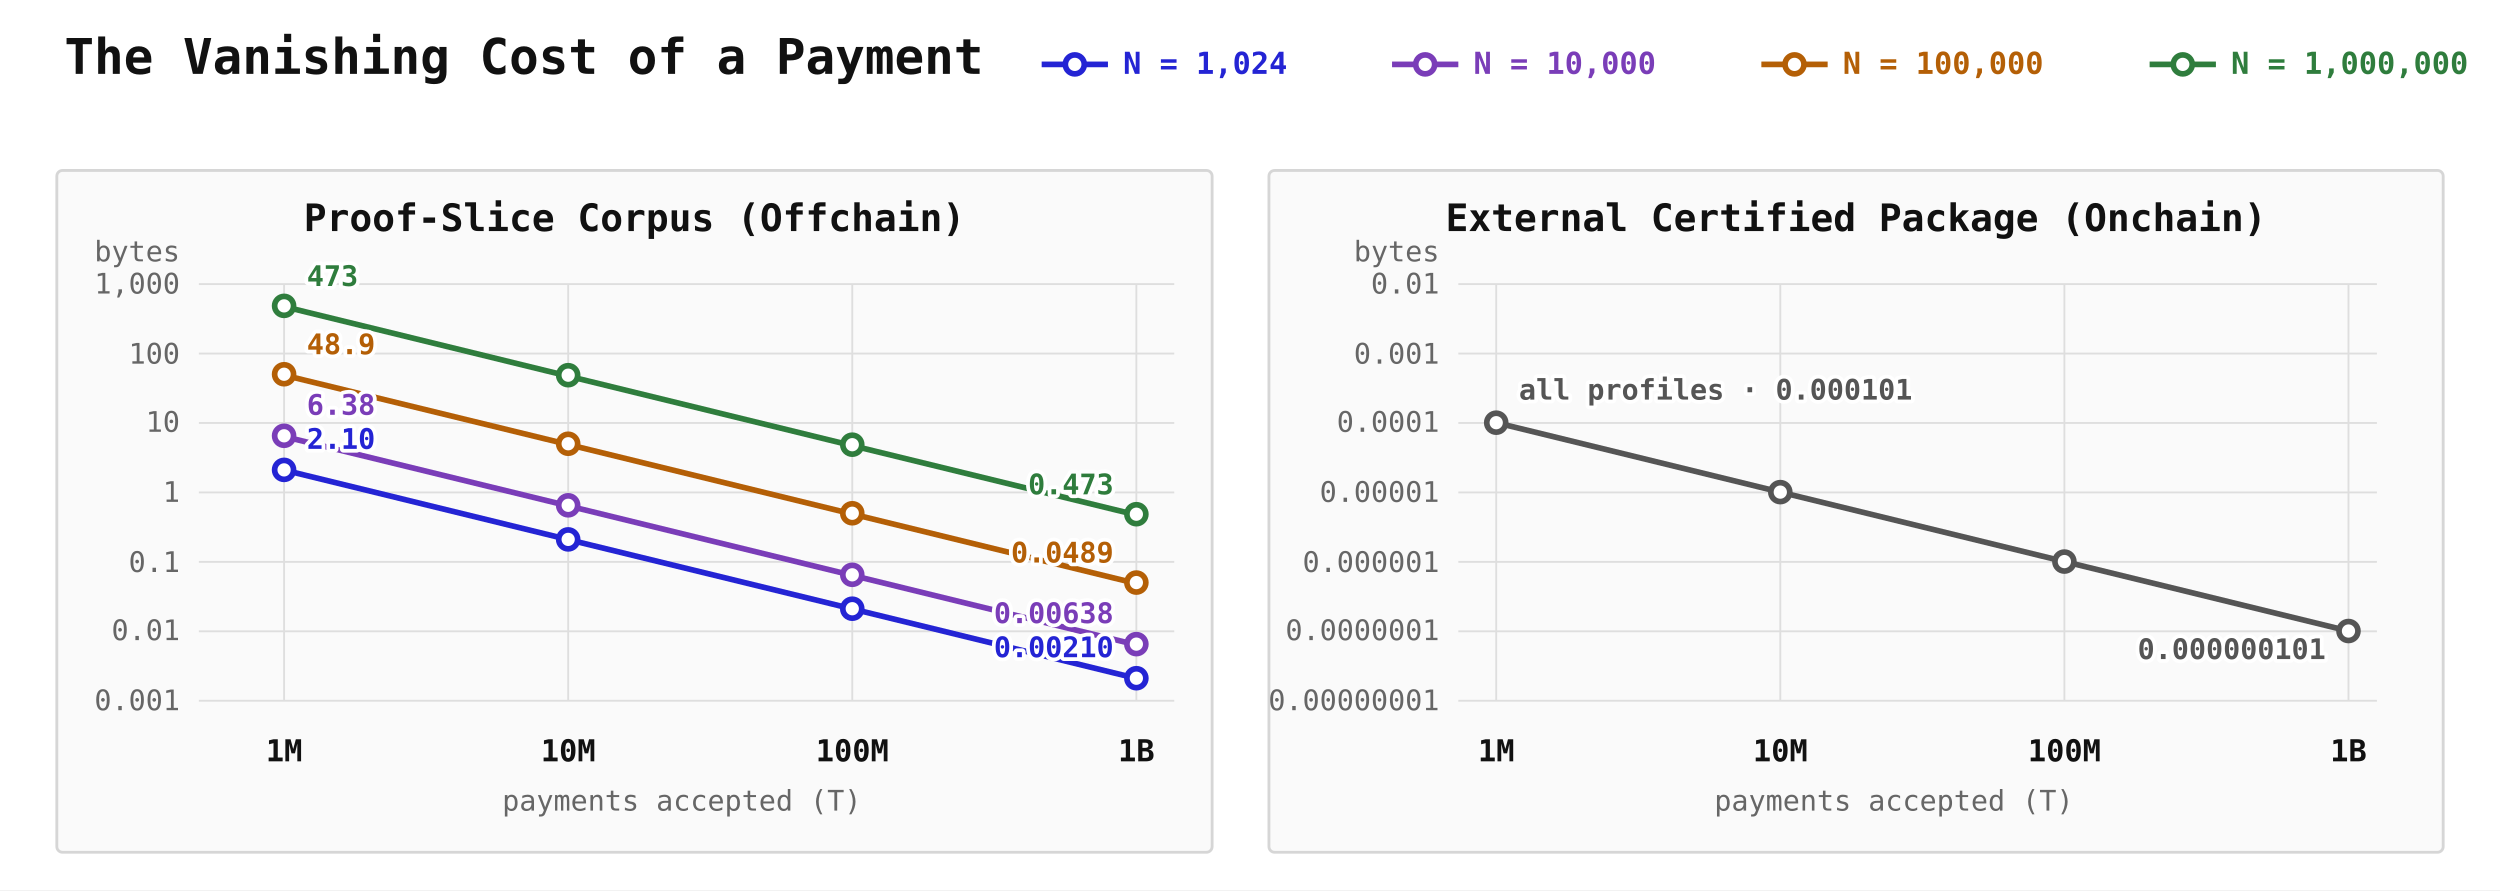
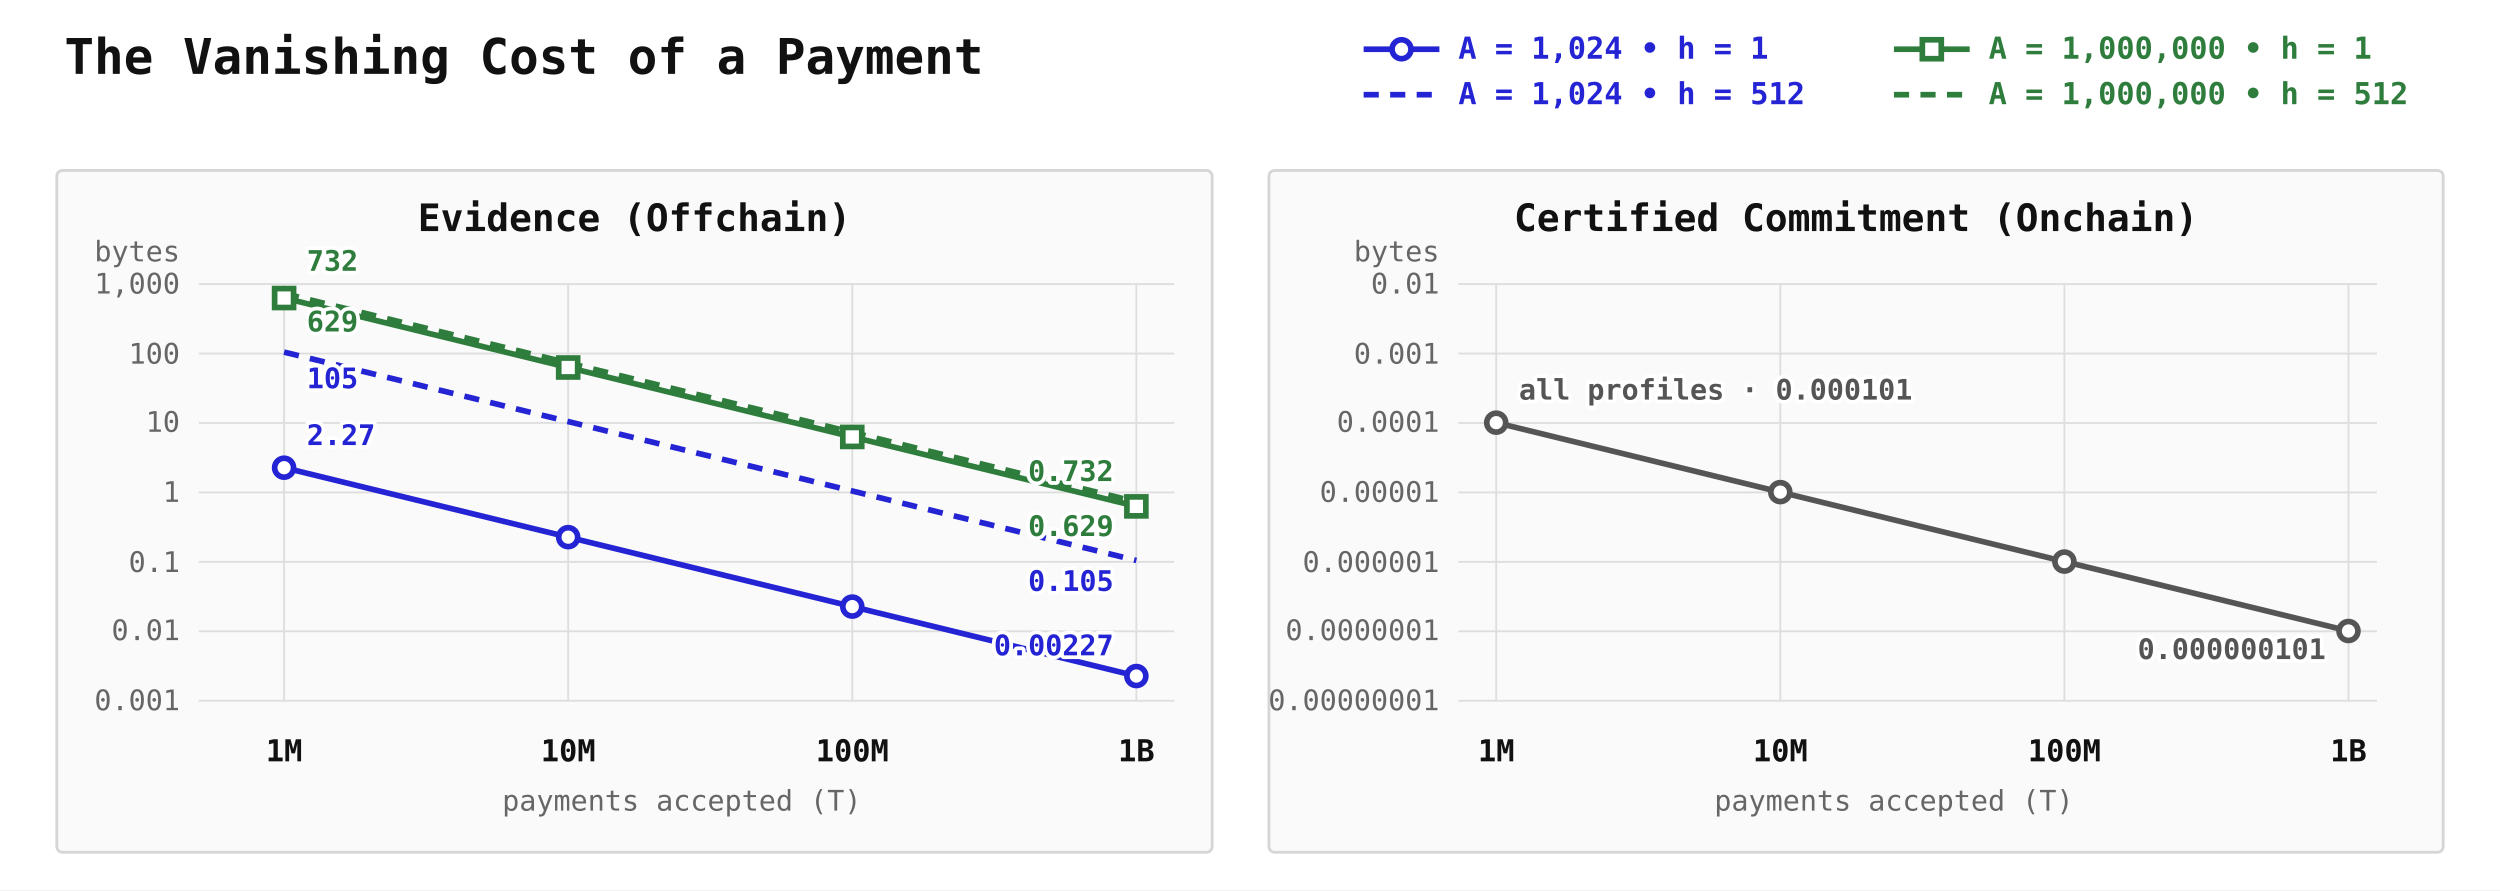
<svg xmlns="http://www.w3.org/2000/svg" viewBox="0 0 1320 470">
  <rect width="1320" height="470" fill="#fff" />
  <style>
    text { font-family: ui-monospace, SFMono-Regular, Menlo, Monaco, Consolas, monospace; }
    .title { font-size: 26px; font-weight: 700; fill: #111; }
    .panel-title { font-size: 20px; font-weight: 700; fill: #111; text-anchor: middle; }
    .axis { font-size: 15px; fill: #666; }
    .axis-strong { font-size: 16px; font-weight: 700; fill: #111; }
    .value { font-size: 15px; font-weight: 700; paint-order: stroke; stroke: #fff; stroke-width: 4px; stroke-linejoin: round; }
    .grid { stroke: #dedede; stroke-width: 1; }
    .frame { fill: #fafafa; stroke: #d6d6d6; stroke-width: 1.5; }
    .blue { stroke: #2424d4; fill: none; }
-     .purple { stroke: #7a3db8; fill: none; }
-     .orange { stroke: #b45f06; fill: none; }
    .green { stroke: #2f7d3d; fill: none; }
    .neutral { stroke: #555; fill: none; }
    .blue-text { fill: #2424d4; }
-     .purple-text { fill: #7a3db8; }
-     .orange-text { fill: #b45f06; }
    .green-text { fill: #2f7d3d; }
    .neutral-text { fill: #555; }
-     .prepare { stroke: #2424d4; fill: none; }
-     .deal { stroke: #2f7d3d; fill: none; }
-     .seal { stroke: #d9251c; fill: none; }
-     .prepare-text { fill: #2424d4; }
-     .deal-text { fill: #2f7d3d; }
-     .seal-text { fill: #d9251c; }
    .series { stroke-width: 3; }
+     .dashed { stroke-dasharray: 8 6; }
  </style>
  <text class="title" x="34" y="39">The Vanishing Cost of a Payment</text>
-   <line class="blue series" x1="550" y1="34" x2="585" y2="34" />
-   <circle cx="567.5" cy="34" r="5" fill="#fff" stroke="#2424d4" stroke-width="3" />
-   <text class="axis-strong blue-text" x="593" y="39">N = 1,024</text>
-   <line class="purple series" x1="735" y1="34" x2="770" y2="34" />
-   <circle cx="752.5" cy="34" r="5" fill="#fff" stroke="#7a3db8" stroke-width="3" />
-   <text class="axis-strong purple-text" x="778" y="39">N = 10,000</text>
-   <line class="orange series" x1="930" y1="34" x2="965" y2="34" />
-   <circle cx="947.5" cy="34" r="5" fill="#fff" stroke="#b45f06" stroke-width="3" />
-   <text class="axis-strong orange-text" x="973" y="39">N = 100,000</text>
-   <line class="green series" x1="1135" y1="34" x2="1170" y2="34" />
-   <circle cx="1152.5" cy="34" r="5" fill="#fff" stroke="#2f7d3d" stroke-width="3" />
-   <text class="axis-strong green-text" x="1178" y="39">N = 1,000,000</text>
+   <line class="blue series" x1="720" y1="26" x2="760" y2="26" />
+   <circle cx="740" cy="26" r="5" fill="#fff" stroke="#2424d4" stroke-width="3" />
+   <text class="axis-strong blue-text" x="770" y="31">A = 1,024 • h = 1</text>
+   <line class="green series" x1="1000" y1="26" x2="1040" y2="26" />
+   <rect x="1015" y="21" width="10" height="10" fill="#fff" stroke="#2f7d3d" stroke-width="3" />
+   <text class="axis-strong green-text" x="1050" y="31">A = 1,000,000 • h = 1</text>
+   <line class="blue series dashed" x1="720" y1="50" x2="760" y2="50" />
+   <text class="axis-strong blue-text" x="770" y="55">A = 1,024 • h = 512</text>
+   <line class="green series dashed" x1="1000" y1="50" x2="1040" y2="50" />
+   <text class="axis-strong green-text" x="1050" y="55">A = 1,000,000 • h = 512</text>
  <rect class="frame" x="30" y="90" width="610" height="360" rx="3" />
-   <text class="panel-title" x="335" y="122">Proof-Slice Corpus (Offchain)</text>
+   <text class="panel-title" x="335" y="122">Evidence (Offchain)</text>
  <text class="axis" x="95" y="138" text-anchor="end">bytes</text>
  <line class="grid" x1="105" y1="150" x2="620" y2="150" />
  <line class="grid" x1="105" y1="186.67" x2="620" y2="186.67" />
  <line class="grid" x1="105" y1="223.33" x2="620" y2="223.33" />
  <line class="grid" x1="105" y1="260" x2="620" y2="260" />
  <line class="grid" x1="105" y1="296.67" x2="620" y2="296.67" />
  <line class="grid" x1="105" y1="333.33" x2="620" y2="333.33" />
  <line class="grid" x1="105" y1="370" x2="620" y2="370" />
  <line class="grid" x1="150" y1="150" x2="150" y2="370" />
  <line class="grid" x1="300" y1="150" x2="300" y2="370" />
  <line class="grid" x1="450" y1="150" x2="450" y2="370" />
  <line class="grid" x1="600" y1="150" x2="600" y2="370" />
  <text class="axis" x="95" y="155" text-anchor="end">1,000</text>
  <text class="axis" x="95" y="192" text-anchor="end">100</text>
  <text class="axis" x="95" y="228" text-anchor="end">10</text>
  <text class="axis" x="95" y="265" text-anchor="end">1</text>
  <text class="axis" x="95" y="302" text-anchor="end">0.1</text>
  <text class="axis" x="95" y="338" text-anchor="end">0.01</text>
  <text class="axis" x="95" y="375" text-anchor="end">0.001</text>
  <text class="axis-strong" x="150" y="402" text-anchor="middle">1M</text>
  <text class="axis-strong" x="300" y="402" text-anchor="middle">10M</text>
  <text class="axis-strong" x="450" y="402" text-anchor="middle">100M</text>
  <text class="axis-strong" x="600" y="402" text-anchor="middle">1B</text>
  <text class="axis" x="360" y="428" text-anchor="middle">payments accepted (T)</text>
-   <path class="blue series" d="M150 248.2 L300 284.9 L450 321.5 L600 358.2" />
-   <path class="purple series" d="M150 230.5 L300 267.1 L450 303.8 L600 340.5" />
-   <path class="orange series" d="M150 198.1 L300 234.7 L450 271.4 L600 308.1" />
-   <path class="green series" d="M150 161.9 L300 198.6 L450 235.3 L600 271.9" />
-   <circle cx="150" cy="248.1" r="5" fill="#fff" stroke="#2424d4" stroke-width="3" />
-   <circle cx="300" cy="284.8" r="5" fill="#fff" stroke="#2424d4" stroke-width="3" />
-   <circle cx="450" cy="321.4" r="5" fill="#fff" stroke="#2424d4" stroke-width="3" />
-   <circle cx="600" cy="358.1" r="5" fill="#fff" stroke="#2424d4" stroke-width="3" />
-   <circle cx="150" cy="230.1" r="5" fill="#fff" stroke="#7a3db8" stroke-width="3" />
-   <circle cx="300" cy="266.8" r="5" fill="#fff" stroke="#7a3db8" stroke-width="3" />
-   <circle cx="450" cy="303.5" r="5" fill="#fff" stroke="#7a3db8" stroke-width="3" />
-   <circle cx="600" cy="340.1" r="5" fill="#fff" stroke="#7a3db8" stroke-width="3" />
-   <circle cx="150" cy="197.6" r="5" fill="#fff" stroke="#b45f06" stroke-width="3" />
-   <circle cx="300" cy="234.3" r="5" fill="#fff" stroke="#b45f06" stroke-width="3" />
-   <circle cx="450" cy="271.0" r="5" fill="#fff" stroke="#b45f06" stroke-width="3" />
-   <circle cx="600" cy="307.6" r="5" fill="#fff" stroke="#b45f06" stroke-width="3" />
-   <circle cx="150" cy="161.5" r="5" fill="#fff" stroke="#2f7d3d" stroke-width="3" />
-   <circle cx="300" cy="198.1" r="5" fill="#fff" stroke="#2f7d3d" stroke-width="3" />
-   <circle cx="450" cy="234.8" r="5" fill="#fff" stroke="#2f7d3d" stroke-width="3" />
-   <circle cx="600" cy="271.5" r="5" fill="#fff" stroke="#2f7d3d" stroke-width="3" />
-   <text class="value blue-text" x="162" y="237">2.10</text>
-   <text class="value blue-text" x="588" y="347" text-anchor="end">0.00210</text>
-   <text class="value purple-text" x="162" y="219">6.38</text>
-   <text class="value purple-text" x="588" y="329" text-anchor="end">0.00638</text>
-   <text class="value orange-text" x="162" y="187">48.9</text>
-   <text class="value orange-text" x="588" y="297" text-anchor="end">0.0489</text>
-   <text class="value green-text" x="162" y="151">473</text>
-   <text class="value green-text" x="588" y="261" text-anchor="end">0.473</text>
+   <path class="green series" d="M150 157.37 L300 194.04 L450 230.70 L600 267.37" />
+   <path class="green series dashed" d="M150 154.97 L300 191.64 L450 228.30 L600 264.97" />
+   <path class="blue series" d="M150 246.95 L300 283.62 L450 320.28 L600 356.95" />
+   <path class="blue series dashed" d="M150 185.92 L300 222.59 L450 259.25 L600 295.92" />
+   <circle cx="150" cy="246.95" r="5" fill="#fff" stroke="#2424d4" stroke-width="3" />
+   <circle cx="300" cy="283.62" r="5" fill="#fff" stroke="#2424d4" stroke-width="3" />
+   <circle cx="450" cy="320.28" r="5" fill="#fff" stroke="#2424d4" stroke-width="3" />
+   <circle cx="600" cy="356.95" r="5" fill="#fff" stroke="#2424d4" stroke-width="3" />
+   <rect x="145" y="152.37" width="10" height="10" fill="#fff" stroke="#2f7d3d" stroke-width="3" />
+   <rect x="295" y="189.04" width="10" height="10" fill="#fff" stroke="#2f7d3d" stroke-width="3" />
+   <rect x="445" y="225.70" width="10" height="10" fill="#fff" stroke="#2f7d3d" stroke-width="3" />
+   <rect x="595" y="262.37" width="10" height="10" fill="#fff" stroke="#2f7d3d" stroke-width="3" />
+   <text class="value green-text" x="162" y="143">732</text>
+   <text class="value green-text" x="162" y="175">629</text>
+   <text class="value blue-text" x="162" y="205">105</text>
+   <text class="value blue-text" x="162" y="235">2.27</text>
+   <text class="value green-text" x="588" y="254" text-anchor="end">0.732</text>
+   <text class="value green-text" x="588" y="283" text-anchor="end">0.629</text>
+   <text class="value blue-text" x="588" y="312" text-anchor="end">0.105</text>
+   <text class="value blue-text" x="588" y="346" text-anchor="end">0.00227</text>
  <rect class="frame" x="670" y="90" width="620" height="360" rx="3" />
-   <text class="panel-title" x="980" y="122">External Certified Package (Onchain)</text>
+   <text class="panel-title" x="980" y="122">Certified Commitment (Onchain)</text>
  <text class="axis" x="760" y="138" text-anchor="end">bytes</text>
  <line class="grid" x1="770" y1="150" x2="1255" y2="150" />
  <line class="grid" x1="770" y1="186.67" x2="1255" y2="186.67" />
  <line class="grid" x1="770" y1="223.33" x2="1255" y2="223.33" />
  <line class="grid" x1="770" y1="260" x2="1255" y2="260" />
  <line class="grid" x1="770" y1="296.67" x2="1255" y2="296.67" />
  <line class="grid" x1="770" y1="333.33" x2="1255" y2="333.33" />
  <line class="grid" x1="770" y1="370" x2="1255" y2="370" />
  <line class="grid" x1="790" y1="150" x2="790" y2="370" />
  <line class="grid" x1="940" y1="150" x2="940" y2="370" />
  <line class="grid" x1="1090" y1="150" x2="1090" y2="370" />
  <line class="grid" x1="1240" y1="150" x2="1240" y2="370" />
  <text class="axis" x="760" y="155" text-anchor="end">0.01</text>
  <text class="axis" x="760" y="192" text-anchor="end">0.001</text>
  <text class="axis" x="760" y="228" text-anchor="end">0.0001</text>
  <text class="axis" x="760" y="265" text-anchor="end">0.00001</text>
  <text class="axis" x="760" y="302" text-anchor="end">0.000001</text>
  <text class="axis" x="760" y="338" text-anchor="end">0.0000001</text>
  <text class="axis" x="760" y="375" text-anchor="end">0.00000001</text>
  <text class="axis-strong" x="790" y="402" text-anchor="middle">1M</text>
  <text class="axis-strong" x="940" y="402" text-anchor="middle">10M</text>
  <text class="axis-strong" x="1090" y="402" text-anchor="middle">100M</text>
  <text class="axis-strong" x="1240" y="402" text-anchor="middle">1B</text>
  <text class="axis" x="1000" y="428" text-anchor="middle">payments accepted (T)</text>
-   <path class="neutral series" d="M790 223.18 L940 259.84 L1090 296.51 L1240 333.18" />
-   <circle cx="790" cy="223.18" r="5" fill="#fff" stroke="#555" stroke-width="3" />
+   <path class="neutral series" d="M790 223.17 L940 259.84 L1090 296.51 L1240 333.17" />
+   <circle cx="790" cy="223.17" r="5" fill="#fff" stroke="#555" stroke-width="3" />
  <circle cx="940" cy="259.84" r="5" fill="#fff" stroke="#555" stroke-width="3" />
  <circle cx="1090" cy="296.51" r="5" fill="#fff" stroke="#555" stroke-width="3" />
-   <circle cx="1240" cy="333.18" r="5" fill="#fff" stroke="#555" stroke-width="3" />
+   <circle cx="1240" cy="333.17" r="5" fill="#fff" stroke="#555" stroke-width="3" />
  <text class="value neutral-text" x="802" y="211">all profiles · 0.000101</text>
  <text class="value neutral-text" x="1228" y="348" text-anchor="end">0.000000101</text>
</svg>
